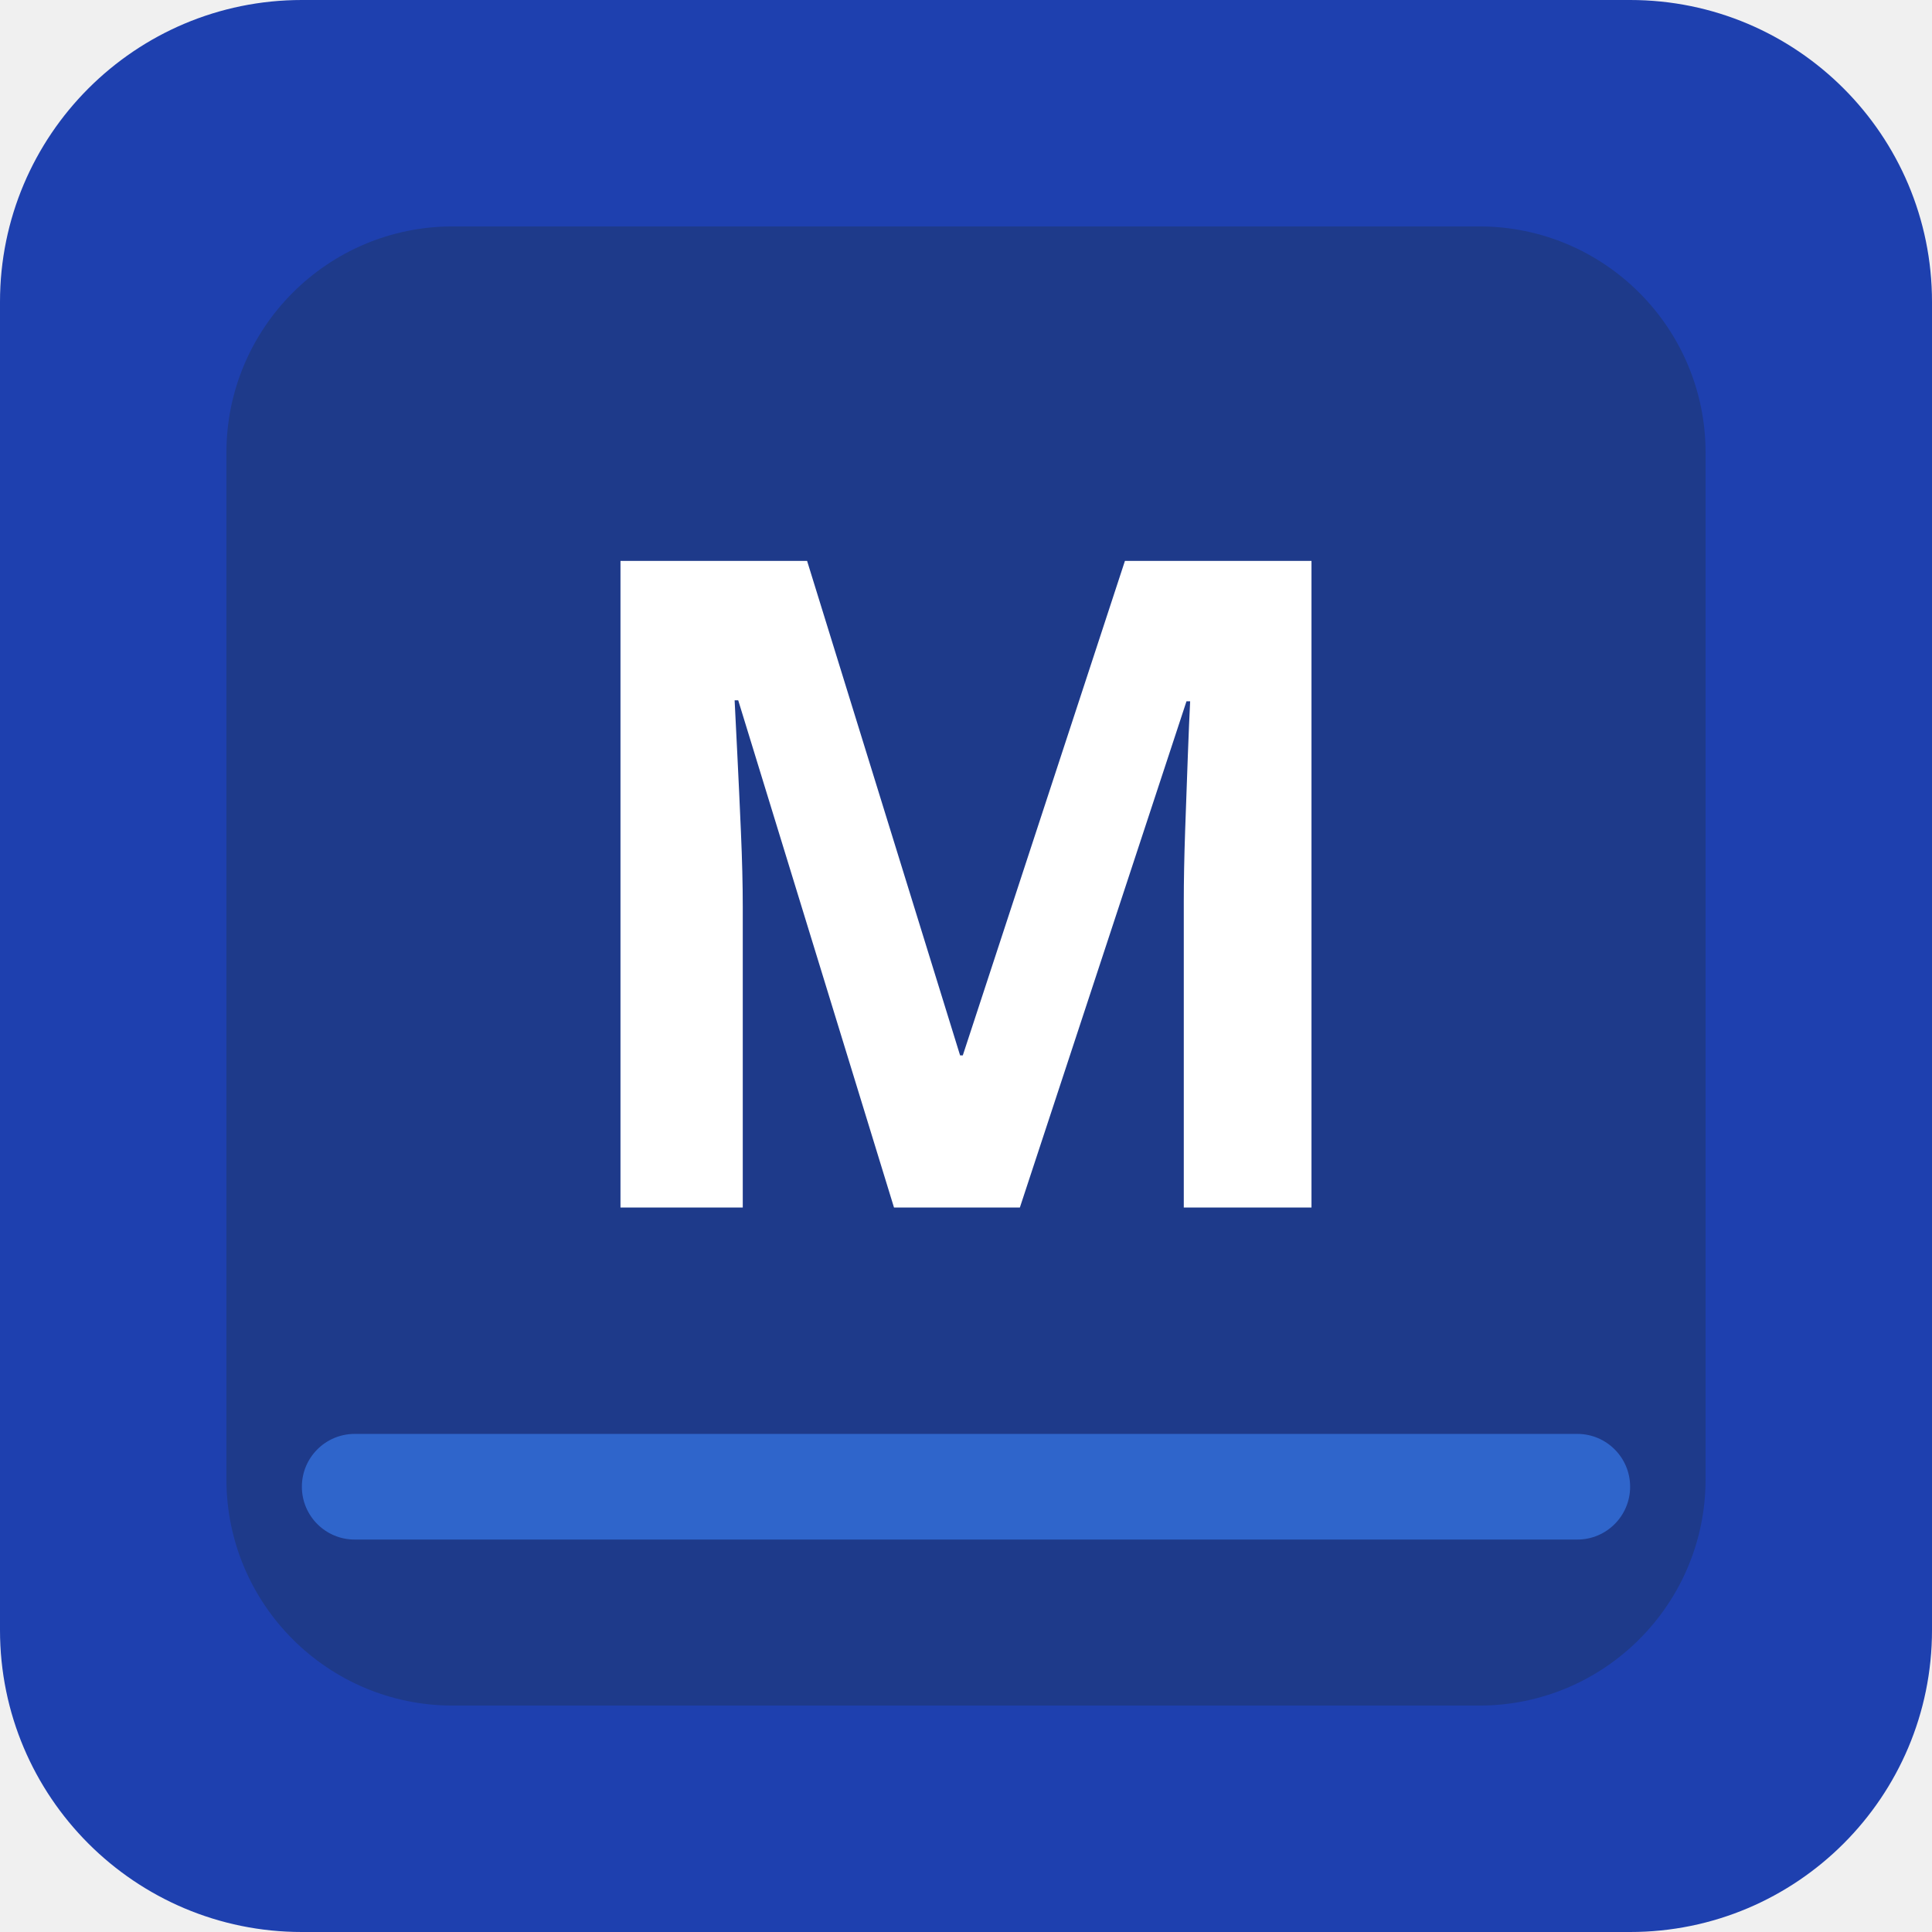
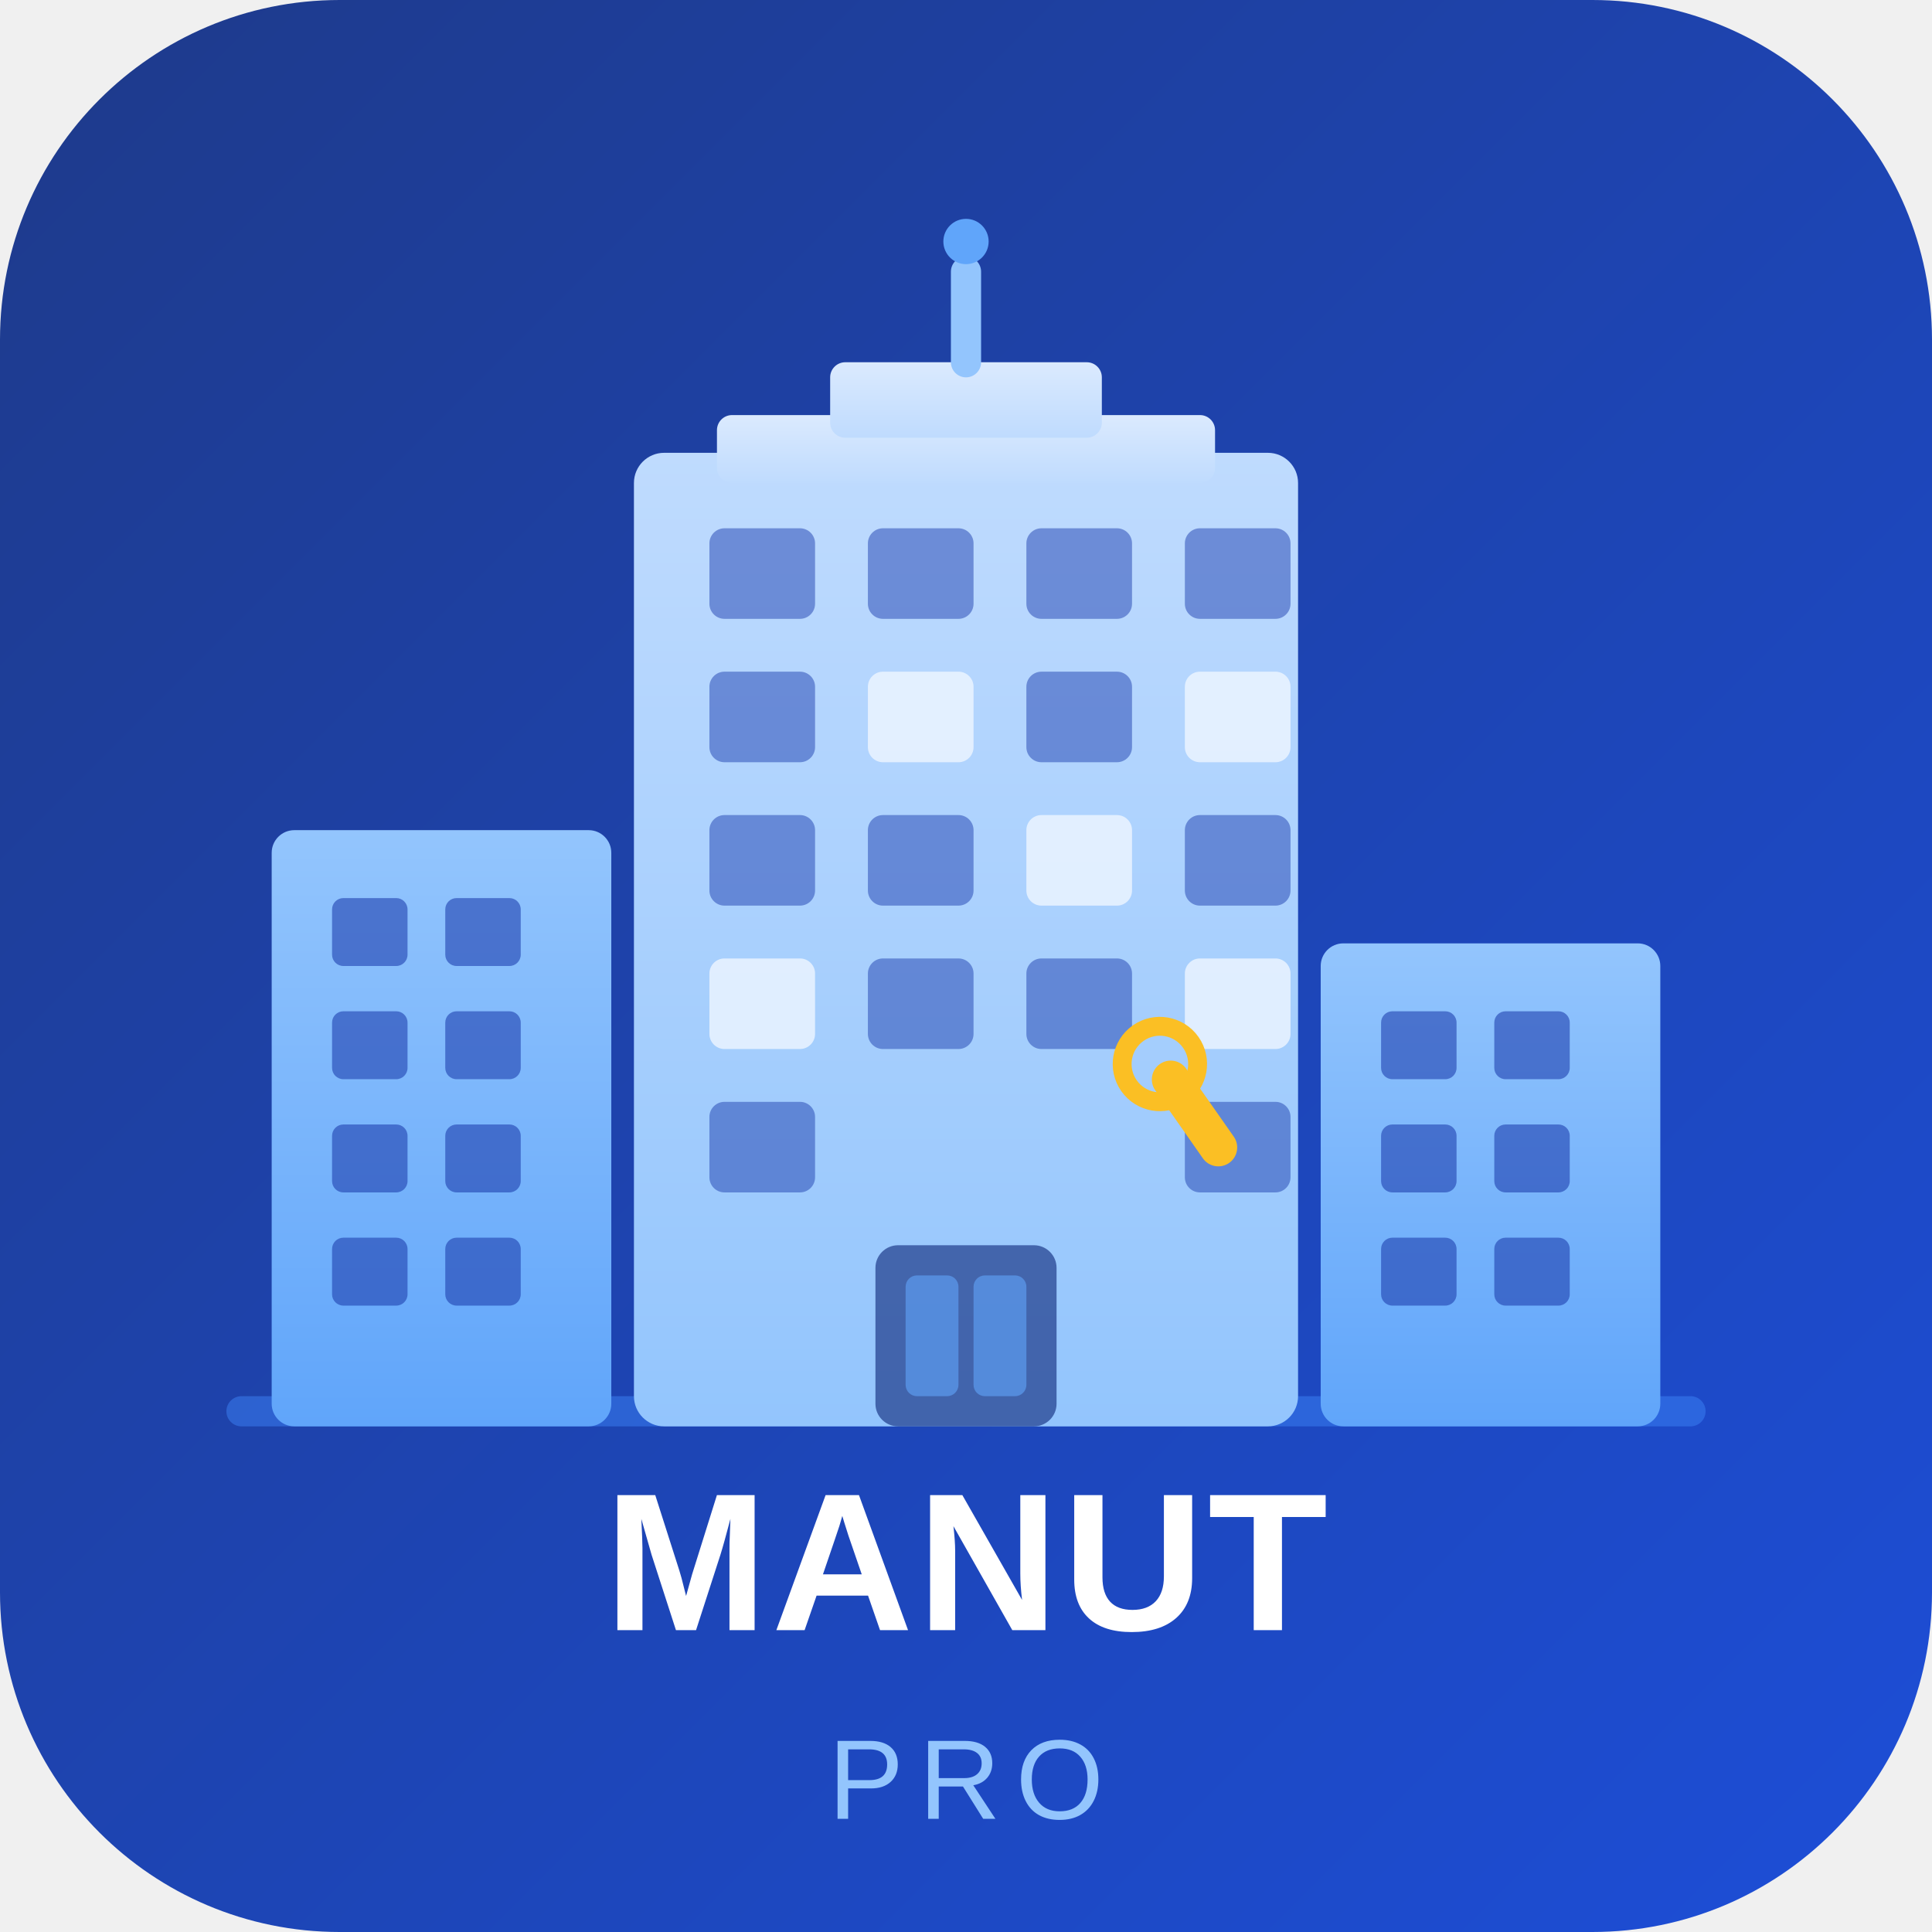
<svg xmlns="http://www.w3.org/2000/svg" viewBox="0 0 512 512" width="512" height="512">
-   <rect width="512" height="512" rx="80" fill="#1e40af" />
-   <rect x="60" y="60" width="392" height="392" rx="60" fill="#1e3a8a" />
-   <text x="256" y="320" font-family="Arial Black, sans-serif" font-size="240" font-weight="900" fill="white" text-anchor="middle">M</text>
-   <rect x="80" y="380" width="352" height="28" rx="14" fill="#3b82f6" opacity="0.6" />
+   <defs>
+     <linearGradient id="bg" x1="0%" y1="0%" x2="100%" y2="100%">
+       <stop offset="0%" style="stop-color:#1e3a8a" />
+       <stop offset="100%" style="stop-color:#1d4ed8" />
+     </linearGradient>
+     <linearGradient id="building1" x1="0%" y1="0%" x2="0%" y2="100%">
+       <stop offset="0%" style="stop-color:#93c5fd" />
+       <stop offset="100%" style="stop-color:#60a5fa" />
+     </linearGradient>
+     <linearGradient id="building2" x1="0%" y1="0%" x2="0%" y2="100%">
+       <stop offset="0%" style="stop-color:#bfdbfe" />
+       <stop offset="100%" style="stop-color:#93c5fd" />
+     </linearGradient>
+     <linearGradient id="building3" x1="0%" y1="0%" x2="0%" y2="100%">
+       <stop offset="0%" style="stop-color:#dbeafe" />
+       <stop offset="100%" style="stop-color:#bfdbfe" />
+     </linearGradient>
+   </defs>
+   <rect width="512" height="512" rx="90" fill="url(#bg)" />
+   <rect x="60" y="370" width="392" height="8" rx="4" fill="#3b82f6" opacity="0.5" />
+   <rect x="72" y="220" width="90" height="158" rx="6" fill="url(#building1)" />
+   <rect x="88" y="238" width="20" height="18" rx="3" fill="#1e40af" opacity="0.6" />
+   <rect x="118" y="238" width="20" height="18" rx="3" fill="#1e40af" opacity="0.6" />
+   <rect x="88" y="268" width="20" height="18" rx="3" fill="#1e40af" opacity="0.6" />
+   <rect x="118" y="268" width="20" height="18" rx="3" fill="#1e40af" opacity="0.6" />
+   <rect x="88" y="298" width="20" height="18" rx="3" fill="#1e40af" opacity="0.6" />
+   <rect x="118" y="298" width="20" height="18" rx="3" fill="#1e40af" opacity="0.6" />
+   <rect x="88" y="328" width="20" height="18" rx="3" fill="#1e40af" opacity="0.6" />
+   <rect x="118" y="328" width="20" height="18" rx="3" fill="#1e40af" opacity="0.6" />
+   <rect x="350" y="250" width="90" height="128" rx="6" fill="url(#building1)" />
+   <rect x="366" y="268" width="20" height="18" rx="3" fill="#1e40af" opacity="0.6" />
+   <rect x="396" y="268" width="20" height="18" rx="3" fill="#1e40af" opacity="0.6" />
+   <rect x="366" y="298" width="20" height="18" rx="3" fill="#1e40af" opacity="0.6" />
+   <rect x="396" y="298" width="20" height="18" rx="3" fill="#1e40af" opacity="0.6" />
+   <rect x="366" y="328" width="20" height="18" rx="3" fill="#1e40af" opacity="0.6" />
+   <rect x="396" y="328" width="20" height="18" rx="3" fill="#1e40af" opacity="0.6" />
+   <rect x="168" y="120" width="176" height="258" rx="8" fill="url(#building2)" />
+   <rect x="190" y="110" width="132" height="18" rx="4" fill="url(#building3)" />
+   <rect x="220" y="96" width="72" height="20" rx="4" fill="url(#building3)" />
+   <rect x="252" y="68" width="8" height="32" rx="4" fill="#93c5fd" />
+   <circle cx="256" cy="64" r="6" fill="#60a5fa" />
+   <rect x="188" y="140" width="28" height="24" rx="4" fill="#1e40af" opacity="0.5" />
+   <rect x="230" y="140" width="28" height="24" rx="4" fill="#1e40af" opacity="0.5" />
+   <rect x="272" y="140" width="28" height="24" rx="4" fill="#1e40af" opacity="0.5" />
+   <rect x="314" y="140" width="28" height="24" rx="4" fill="#1e40af" opacity="0.5" />
+   <rect x="188" y="178" width="28" height="24" rx="4" fill="#1e40af" opacity="0.5" />
+   <rect x="230" y="178" width="28" height="24" rx="4" fill="#eff6ff" opacity="0.8" />
+   <rect x="272" y="178" width="28" height="24" rx="4" fill="#1e40af" opacity="0.5" />
+   <rect x="314" y="178" width="28" height="24" rx="4" fill="#eff6ff" opacity="0.8" />
+   <rect x="188" y="216" width="28" height="24" rx="4" fill="#1e40af" opacity="0.5" />
+   <rect x="230" y="216" width="28" height="24" rx="4" fill="#1e40af" opacity="0.5" />
+   <rect x="272" y="216" width="28" height="24" rx="4" fill="#eff6ff" opacity="0.8" />
+   <rect x="314" y="216" width="28" height="24" rx="4" fill="#1e40af" opacity="0.5" />
+   <rect x="188" y="254" width="28" height="24" rx="4" fill="#eff6ff" opacity="0.8" />
+   <rect x="230" y="254" width="28" height="24" rx="4" fill="#1e40af" opacity="0.5" />
+   <rect x="272" y="254" width="28" height="24" rx="4" fill="#1e40af" opacity="0.5" />
+   <rect x="314" y="254" width="28" height="24" rx="4" fill="#eff6ff" opacity="0.8" />
+   <rect x="188" y="292" width="28" height="24" rx="4" fill="#1e40af" opacity="0.5" />
+   <rect x="314" y="292" width="28" height="24" rx="4" fill="#1e40af" opacity="0.5" />
+   <rect x="232" y="330" width="48" height="48" rx="6" fill="#1e3a8a" opacity="0.7" />
+   <rect x="240" y="338" width="14" height="32" rx="3" fill="#60a5fa" opacity="0.6" />
+   <rect x="258" y="338" width="14" height="32" rx="3" fill="#60a5fa" opacity="0.6" />
+   <g transform="translate(320, 300) rotate(-35)">
+     <rect x="-5" y="-22" width="10" height="32" rx="5" fill="#fbbf24" />
+     <circle cx="0" cy="-22" r="10" fill="none" stroke="#fbbf24" stroke-width="5" />
+   </g>
+   <text x="256" y="432" font-family="Arial Black, Arial, sans-serif" font-size="52" font-weight="900" fill="white" text-anchor="middle" letter-spacing="1">MANUT</text>
+   <text x="256" y="482" font-family="Arial, sans-serif" font-size="30" font-weight="400" fill="#93c5fd" text-anchor="middle" letter-spacing="4">PRO</text>
</svg>
